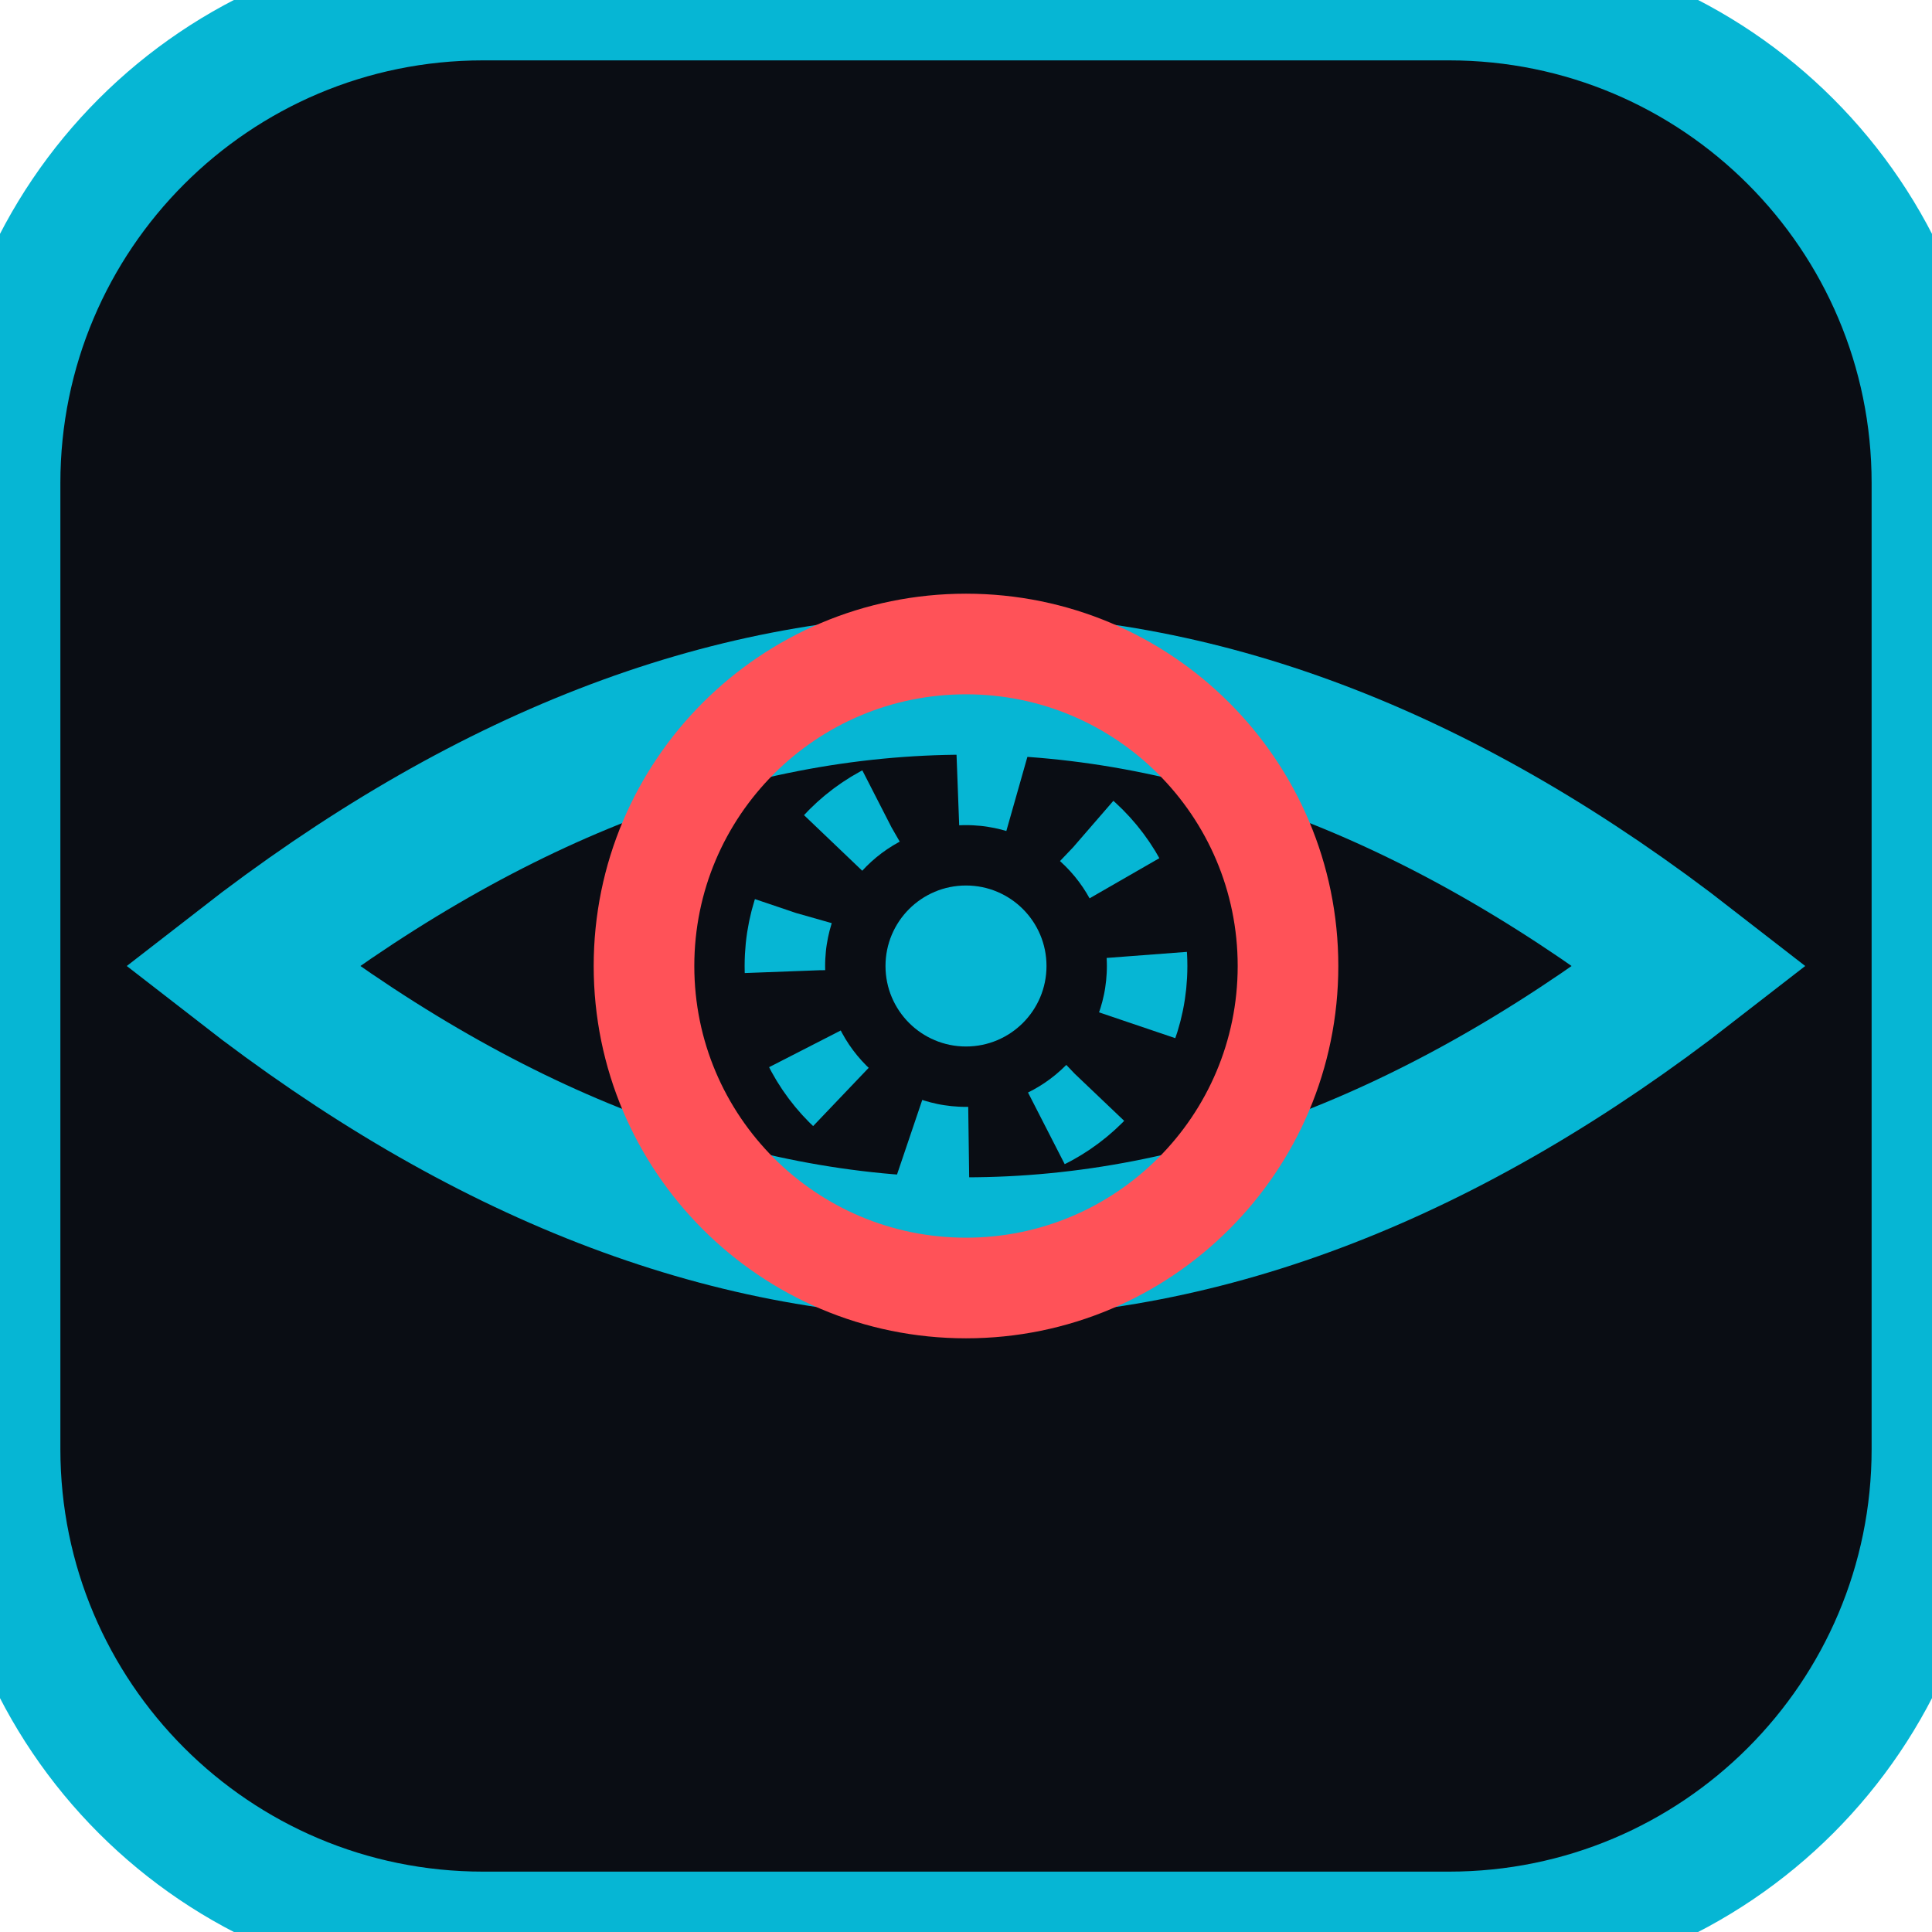
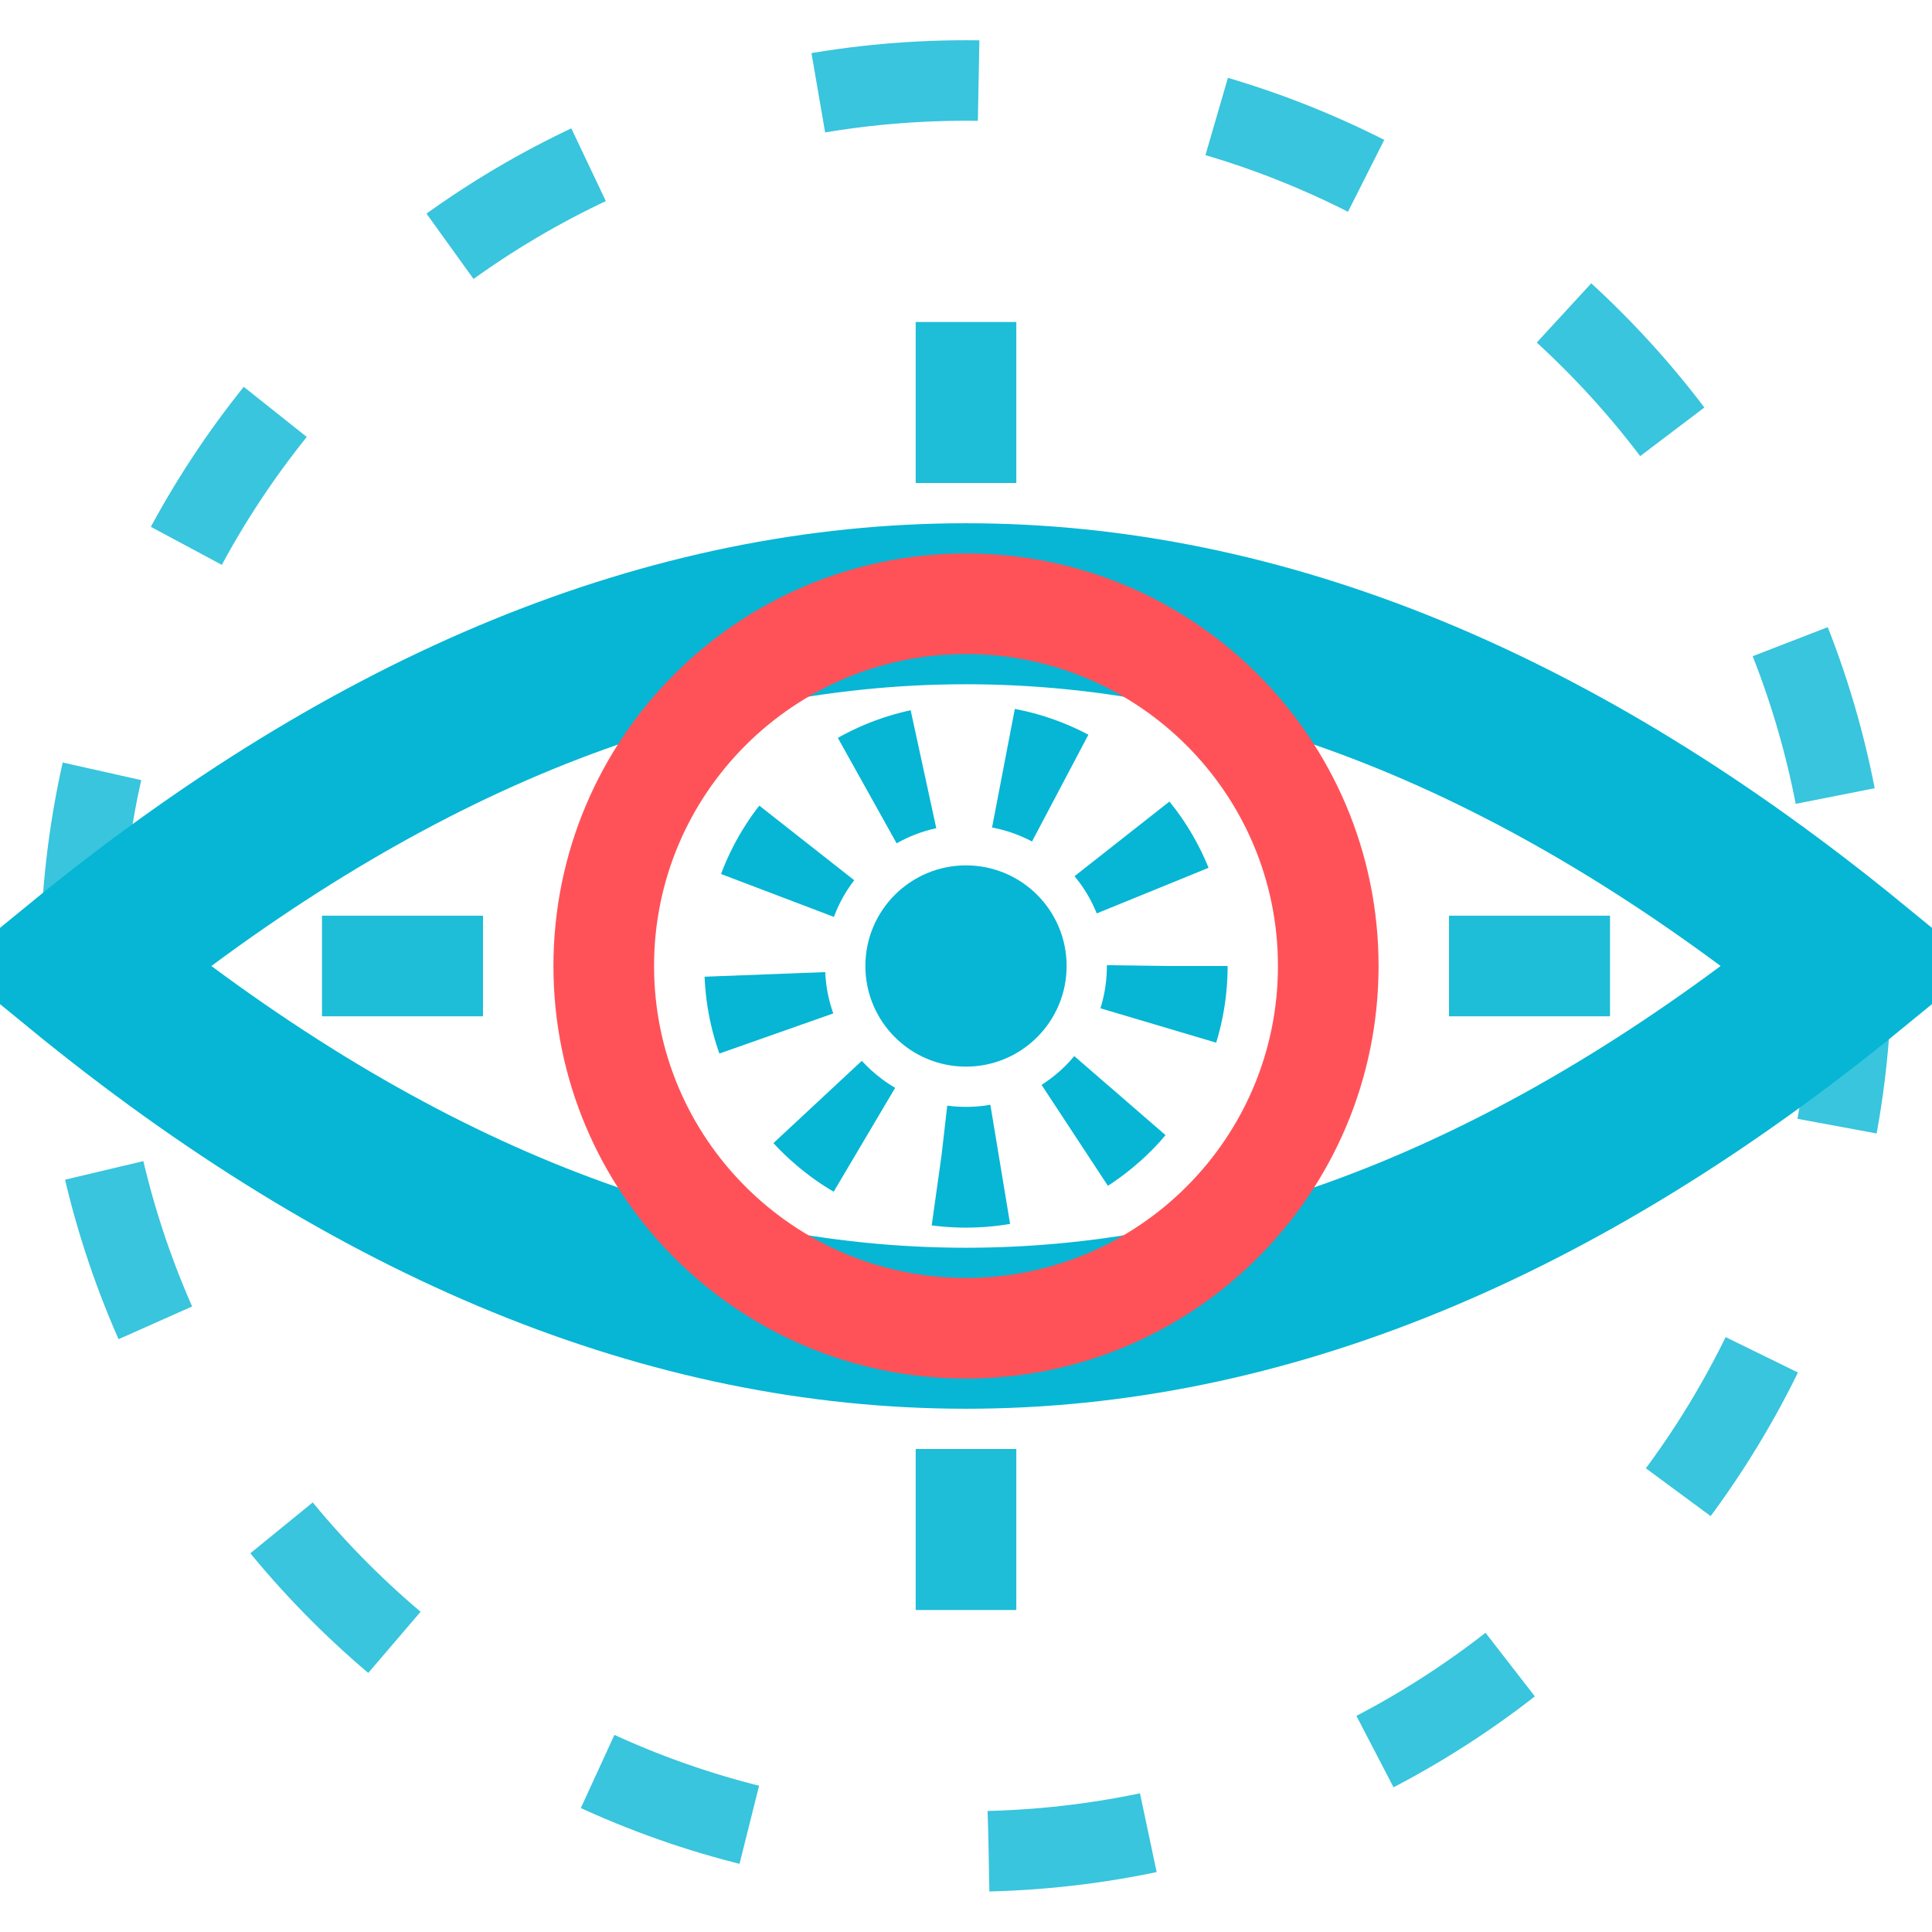
<svg xmlns="http://www.w3.org/2000/svg" viewBox="0 0 48 48">
-   <rect width="48" height="48" rx="12" fill="#0a0d14" stroke="#06b6d4" stroke-width="3" />
-   <path d="M 6 24 Q 24 10 42 24 Q 24 38 6 24 Z" stroke="#06b6d4" stroke-width="3.5" fill="none" />
-   <circle cx="24" cy="24" r="8" stroke="#ff5258" stroke-width="2.5" fill="none" />
-   <circle cx="24" cy="24" r="4.5" stroke="#06b6d4" stroke-width="2" stroke-dasharray="1.5 2" fill="none" />
-   <circle cx="24" cy="24" r="2" fill="#06b6d4" />
+   <circle cx="24" cy="24" r="22" stroke="#06b6d4" stroke-width="2" stroke-dasharray="4 6" opacity="0.8" fill="none" />
+   <path d="M 2 24 Q 24 6 46 24 Q 24 42 2 24 Z" stroke="#06b6d4" stroke-width="4" fill="none" />
+   <circle cx="24" cy="24" r="9" stroke="#ff5258" stroke-width="2.5" opacity="1" fill="none" />
+   <circle cx="24" cy="24" r="5" stroke="#06b6d4" stroke-width="3" stroke-dasharray="1.5 2" fill="none" />
+   <circle cx="24" cy="24" r="2.5" fill="#06b6d4" />
+   <path d="M24 8v4 M24 36v4 M8 24h4 M36 24h4" stroke="#06b6d4" stroke-width="2.5" opacity="0.9" fill="none" />
</svg>
